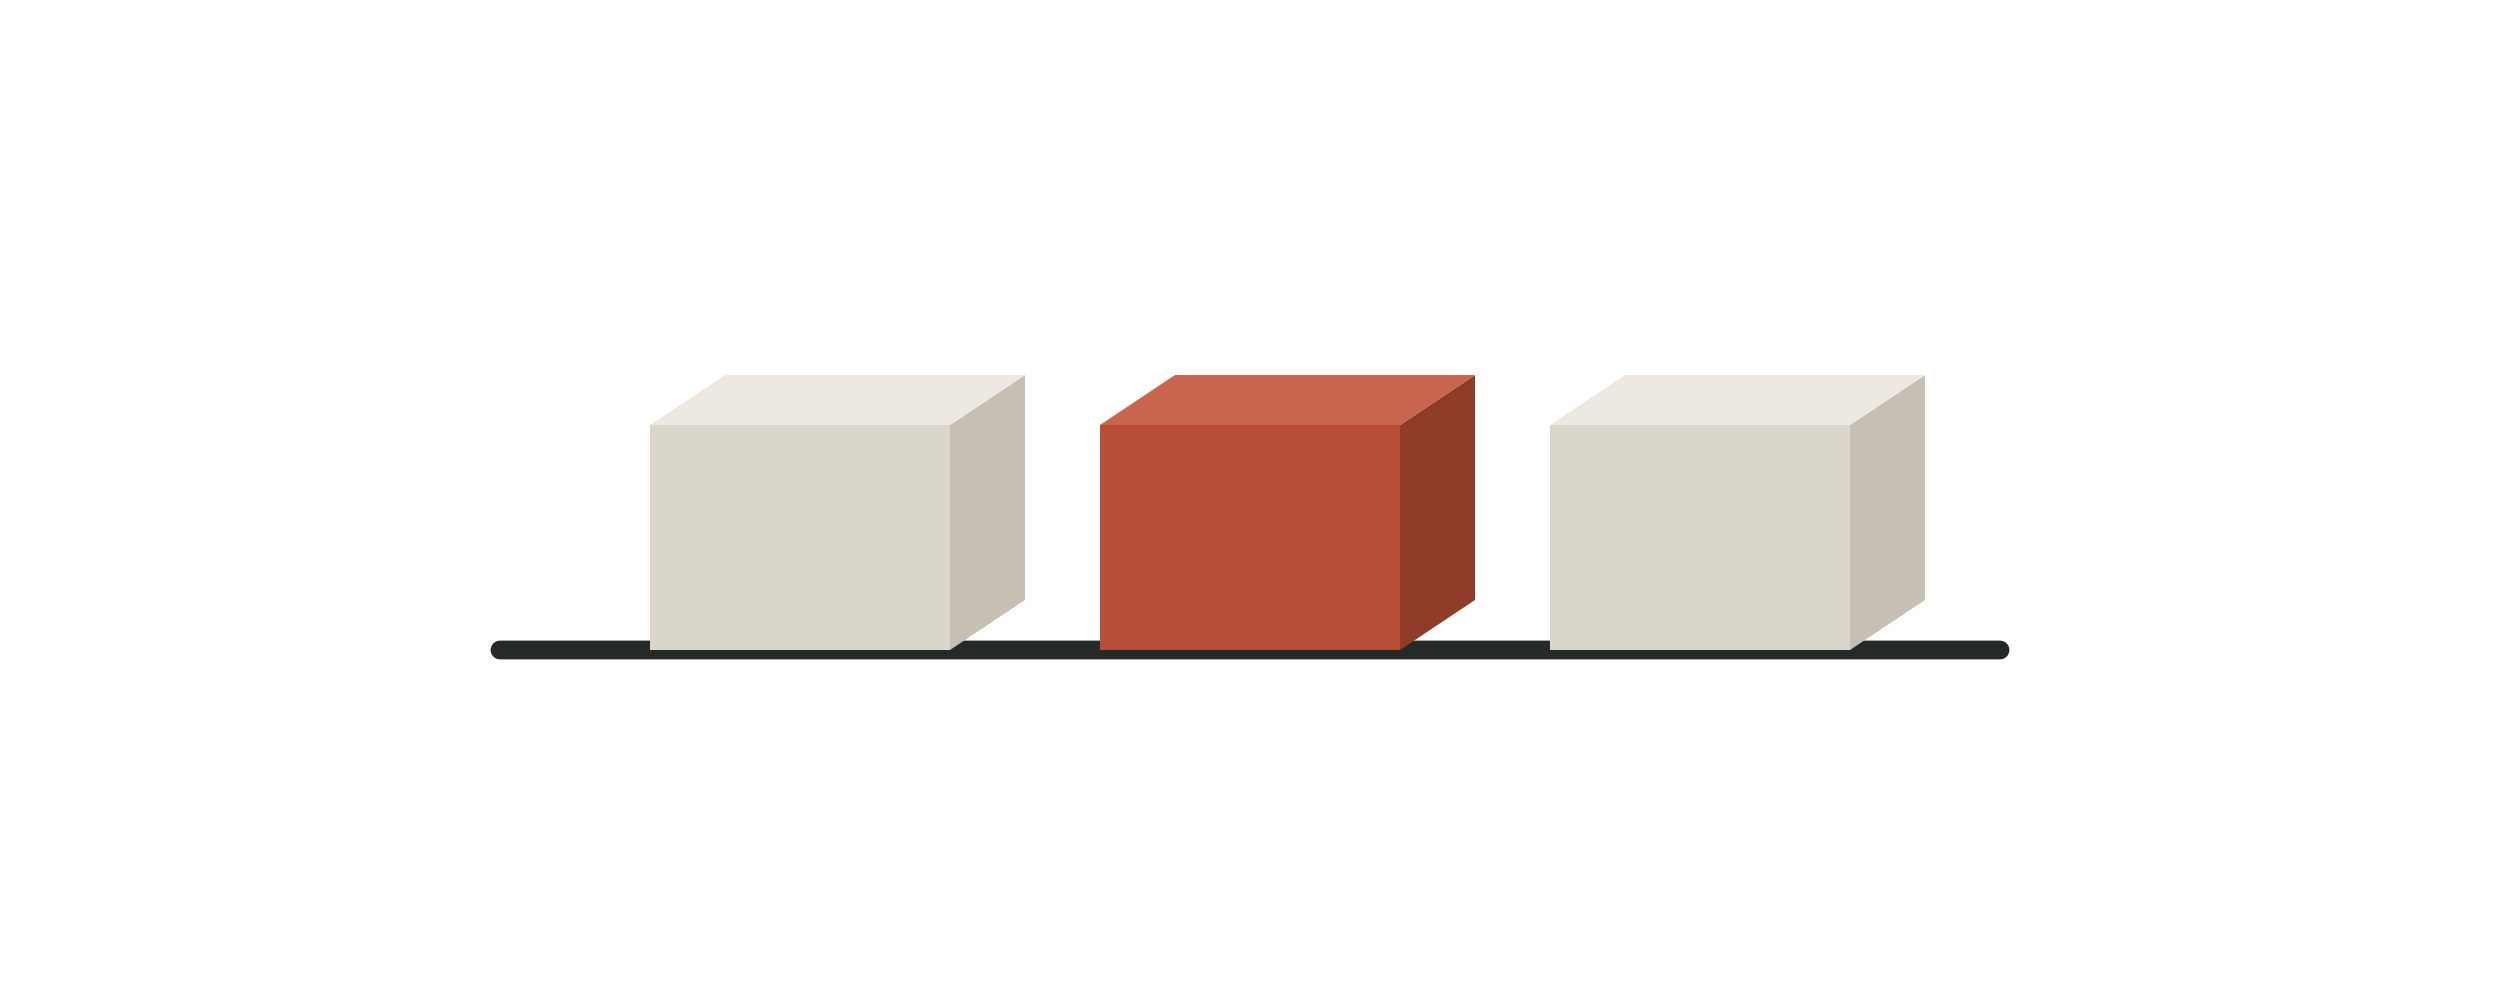
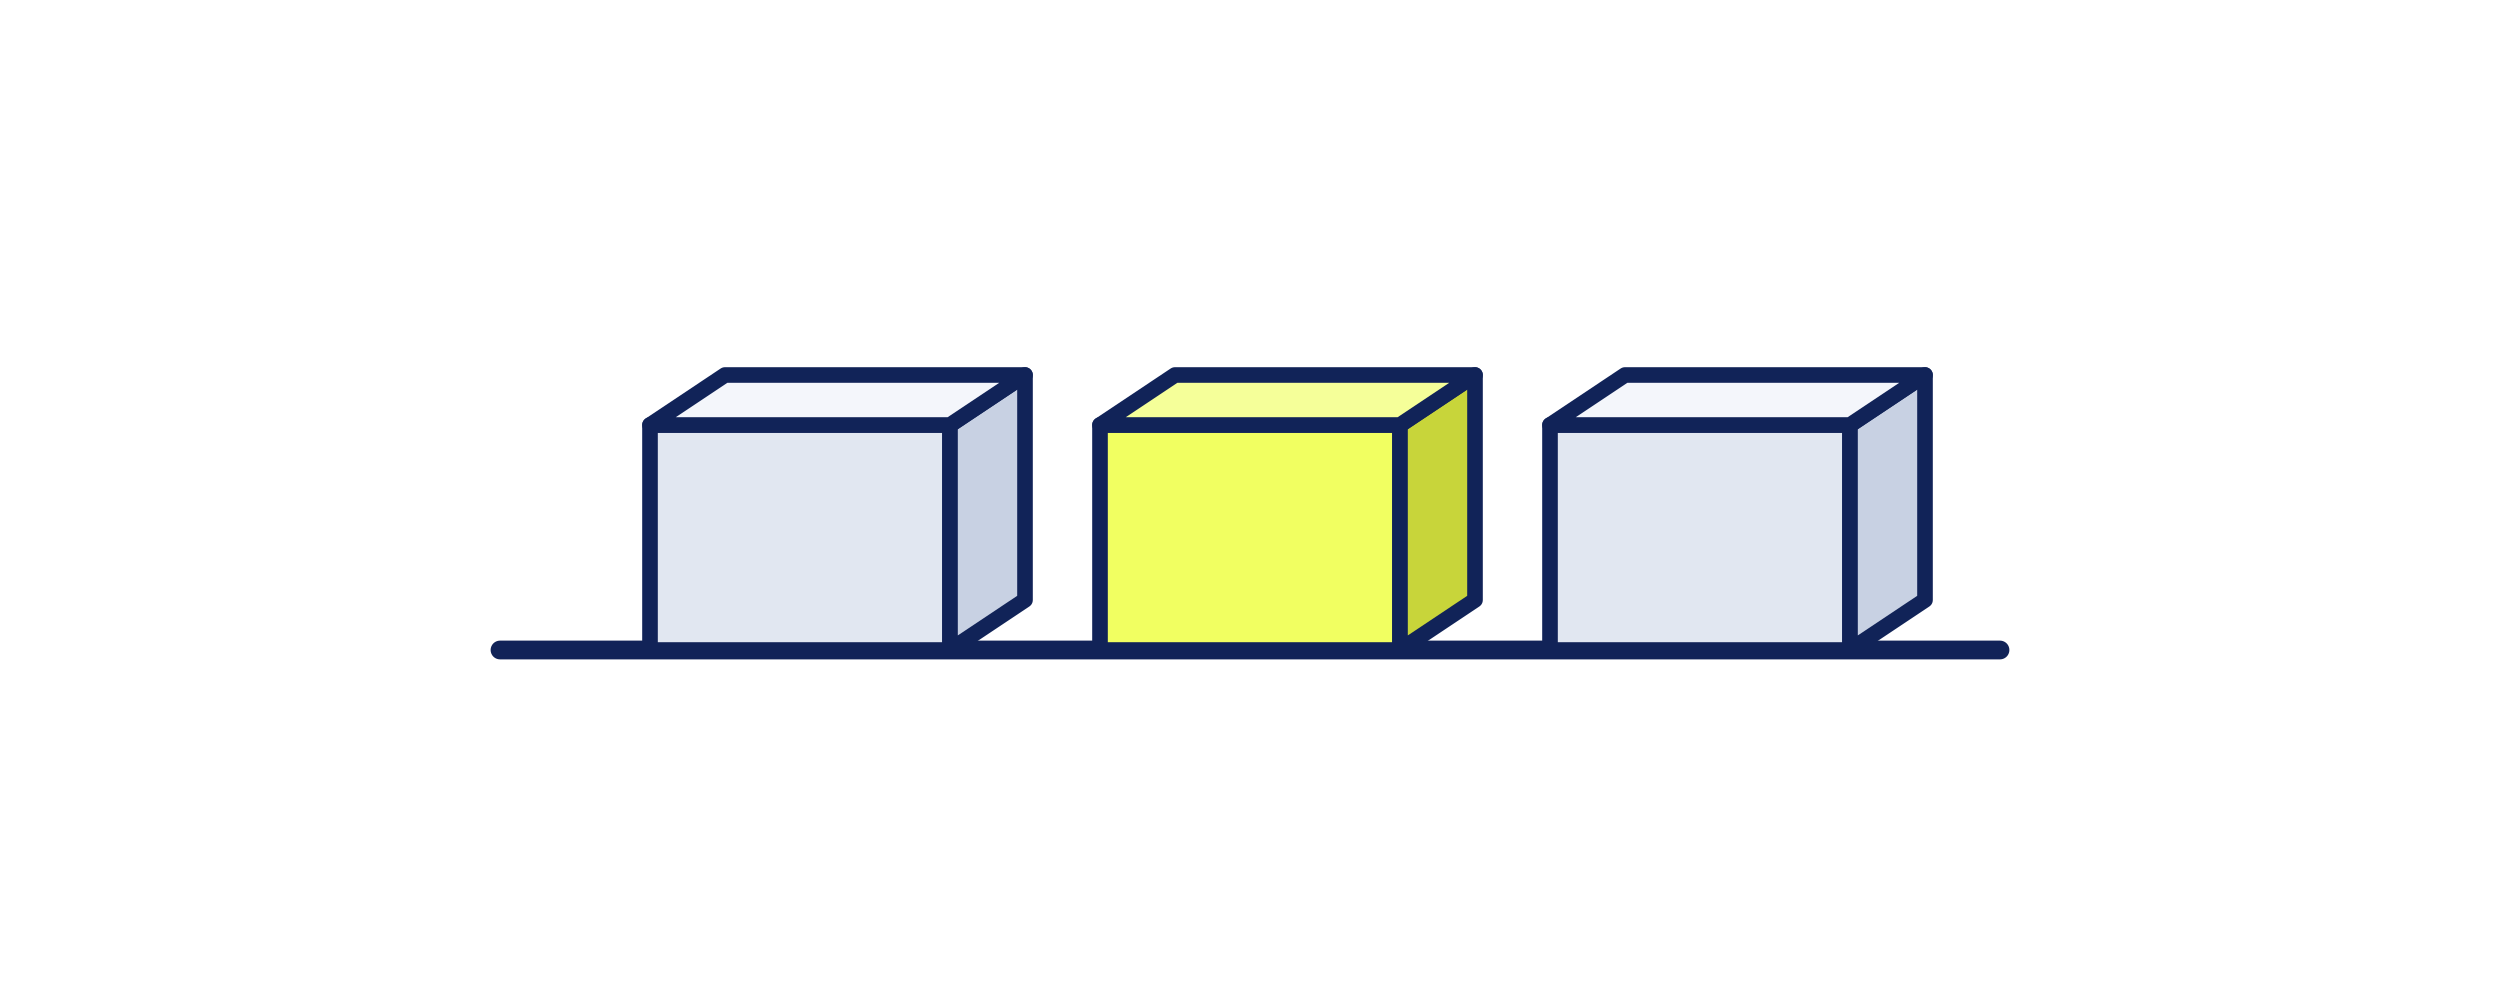
<svg xmlns="http://www.w3.org/2000/svg" viewBox="0 0 200 80" width="200" height="80" preserveAspectRatio="xMidYMid meet">
  <defs>
-     <clipPath id="__lottie_element_392">
+     <clipPath id="__lottie_element_371">
      <rect width="200" height="80" x="0" y="0" />
    </clipPath>
  </defs>
-   <g clip-path="url(#__lottie_element_392)">
+   <g clip-path="url(#__lottie_element_371)">
    <g transform="matrix(1,0,0,1,0,0)" opacity="1" style="display: block;">
      <g opacity="1" transform="matrix(1,0,0,1,0,0)">
-         <path stroke-linecap="round" stroke-linejoin="round" fill-opacity="0" stroke="rgb(37,41,40)" stroke-opacity="1" stroke-width="1.5" d=" M40,52 C40,52 160,52 160,52" />
+         <path stroke-linecap="round" stroke-linejoin="round" fill-opacity="0" stroke="rgb(17,35,88)" stroke-opacity="1" stroke-width="1.5" d=" M40,52 C40,52 160,52 160,52" />
      </g>
    </g>
    <g transform="matrix(1,0,0,1,0,0)" opacity="1" style="display: block;">
      <g opacity="1" transform="matrix(1,0,0,1,0,0)">
-         <path fill="rgb(219,214,204)" fill-opacity="1" d=" M148,34 C148,34 148,52 148,52 C148,52 124,52 124,52 C124,52 124,34 124,34 C124,34 148,34 148,34z" />
+         <path fill="rgb(225,231,241)" fill-opacity="1" d=" M148,34 C148,34 148,52 148,52 C148,52 124,52 124,52 C124,52 124,34 124,34 C124,34 148,34 148,34z" />
+         <path stroke-linecap="round" stroke-linejoin="round" fill-opacity="0" stroke="rgb(17,35,88)" stroke-opacity="1" stroke-width="1.25" d=" M148,34 C148,34 148,52 148,52 C148,52 124,52 124,52 C124,52 124,34 124,34 C124,34 148,34 148,34z" />
      </g>
      <g opacity="1" transform="matrix(1,0,0,1,0,0)">
-         <path fill="rgb(198,191,179)" fill-opacity="1" d=" M148,34 C148,34 154,30 154,30 C154,30 154,48 154,48 C154,48 148,52 148,52 C148,52 148,34 148,34z" />
+         <path fill="rgb(200,209,227)" fill-opacity="1" d=" M148,34 C148,34 154,30 154,30 C154,30 154,48 154,48 C154,48 148,52 148,52 C148,52 148,34 148,34z" />
+         <path stroke-linecap="round" stroke-linejoin="round" fill-opacity="0" stroke="rgb(17,35,88)" stroke-opacity="1" stroke-width="1.25" d=" M148,34 C148,34 154,30 154,30 C154,30 154,48 154,48 C154,48 148,52 148,52 C148,52 148,34 148,34z" />
      </g>
      <g opacity="1" transform="matrix(1,0,0,1,0,0)">
-         <path fill="rgb(237,233,226)" fill-opacity="1" d=" M124,34 C124,34 148,34 148,34 C148,34 154,30 154,30 C154,30 130,30 130,30 C130,30 124,34 124,34z" />
+         <path fill="rgb(244,246,251)" fill-opacity="1" d=" M124,34 C124,34 148,34 148,34 C148,34 154,30 154,30 C154,30 130,30 130,30 C130,30 124,34 124,34z" />
+         <path stroke-linecap="round" stroke-linejoin="round" fill-opacity="0" stroke="rgb(17,35,88)" stroke-opacity="1" stroke-width="1.25" d=" M124,34 C124,34 148,34 148,34 C148,34 154,30 154,30 C154,30 130,30 130,30 C130,30 124,34 124,34z" />
      </g>
    </g>
    <g transform="matrix(1,0,0,1,0,0)" opacity="1" style="display: block;">
      <g opacity="1" transform="matrix(1,0,0,1,0,0)">
-         <path fill="rgb(185,78,54)" fill-opacity="1" d=" M112,34 C112,34 112,52 112,52 C112,52 88,52 88,52 C88,52 88,34 88,34 C88,34 112,34 112,34z" />
+         <path fill="rgb(241,255,97)" fill-opacity="1" d=" M112,34 C112,34 112,52 112,52 C112,52 88,52 88,52 C88,52 88,34 88,34 C88,34 112,34 112,34z" />
+         <path stroke-linecap="round" stroke-linejoin="round" fill-opacity="0" stroke="rgb(17,35,88)" stroke-opacity="1" stroke-width="1.25" d=" M112,34 C112,34 112,52 112,52 C112,52 88,52 88,52 C88,52 88,34 88,34 C88,34 112,34 112,34z" />
      </g>
      <g opacity="1" transform="matrix(1,0,0,1,0,0)">
-         <path fill="rgb(143,60,41)" fill-opacity="1" d=" M112,34 C112,34 118,30 118,30 C118,30 118,48 118,48 C118,48 112,52 112,52 C112,52 112,34 112,34z" />
+         <path fill="rgb(200,213,58)" fill-opacity="1" d=" M112,34 C112,34 118,30 118,30 C118,30 118,48 118,48 C118,48 112,52 112,52 C112,52 112,34 112,34z" />
+         <path stroke-linecap="round" stroke-linejoin="round" fill-opacity="0" stroke="rgb(17,35,88)" stroke-opacity="1" stroke-width="1.25" d=" M112,34 C112,34 118,30 118,30 C118,30 118,48 118,48 C118,48 112,52 112,52 C112,52 112,34 112,34z" />
      </g>
      <g opacity="1" transform="matrix(1,0,0,1,0,0)">
-         <path fill="rgb(200,102,77)" fill-opacity="1" d=" M88,34 C88,34 112,34 112,34 C112,34 118,30 118,30 C118,30 94,30 94,30 C94,30 88,34 88,34z" />
+         <path fill="rgb(245,255,153)" fill-opacity="1" d=" M88,34 C88,34 112,34 112,34 C112,34 118,30 118,30 C118,30 94,30 94,30 C94,30 88,34 88,34z" />
+         <path stroke-linecap="round" stroke-linejoin="round" fill-opacity="0" stroke="rgb(17,35,88)" stroke-opacity="1" stroke-width="1.25" d=" M88,34 C88,34 112,34 112,34 C112,34 118,30 118,30 C118,30 94,30 94,30 C94,30 88,34 88,34z" />
      </g>
    </g>
    <g transform="matrix(1,0,0,1,0,0)" opacity="1" style="display: block;">
      <g opacity="1" transform="matrix(1,0,0,1,0,0)">
-         <path fill="rgb(219,214,204)" fill-opacity="1" d=" M76,34 C76,34 76,52 76,52 C76,52 52,52 52,52 C52,52 52,34 52,34 C52,34 76,34 76,34z" />
+         <path fill="rgb(225,231,241)" fill-opacity="1" d=" M76,34 C76,34 76,52 76,52 C76,52 52,52 52,52 C52,52 52,34 52,34 C52,34 76,34 76,34z" />
+         <path stroke-linecap="round" stroke-linejoin="round" fill-opacity="0" stroke="rgb(17,35,88)" stroke-opacity="1" stroke-width="1.25" d=" M76,34 C76,34 76,52 76,52 C76,52 52,52 52,52 C52,52 52,34 52,34 C52,34 76,34 76,34z" />
      </g>
      <g opacity="1" transform="matrix(1,0,0,1,0,0)">
-         <path fill="rgb(198,191,179)" fill-opacity="1" d=" M76,34 C76,34 82,30 82,30 C82,30 82,48 82,48 C82,48 76,52 76,52 C76,52 76,34 76,34z" />
+         <path fill="rgb(200,209,227)" fill-opacity="1" d=" M76,34 C76,34 82,30 82,30 C82,30 82,48 82,48 C82,48 76,52 76,52 C76,52 76,34 76,34z" />
+         <path stroke-linecap="round" stroke-linejoin="round" fill-opacity="0" stroke="rgb(17,35,88)" stroke-opacity="1" stroke-width="1.25" d=" M76,34 C76,34 82,30 82,30 C82,30 82,48 82,48 C82,48 76,52 76,52 C76,52 76,34 76,34z" />
      </g>
      <g opacity="1" transform="matrix(1,0,0,1,0,0)">
-         <path fill="rgb(237,233,226)" fill-opacity="1" d=" M52,34 C52,34 76,34 76,34 C76,34 82,30 82,30 C82,30 58,30 58,30 C58,30 52,34 52,34z" />
+         <path fill="rgb(244,246,251)" fill-opacity="1" d=" M52,34 C52,34 76,34 76,34 C76,34 82,30 82,30 C82,30 58,30 58,30 C58,30 52,34 52,34z" />
+         <path stroke-linecap="round" stroke-linejoin="round" fill-opacity="0" stroke="rgb(17,35,88)" stroke-opacity="1" stroke-width="1.25" d=" M52,34 C52,34 76,34 76,34 C76,34 82,30 82,30 C82,30 58,30 58,30 C58,30 52,34 52,34z" />
      </g>
    </g>
  </g>
</svg>
